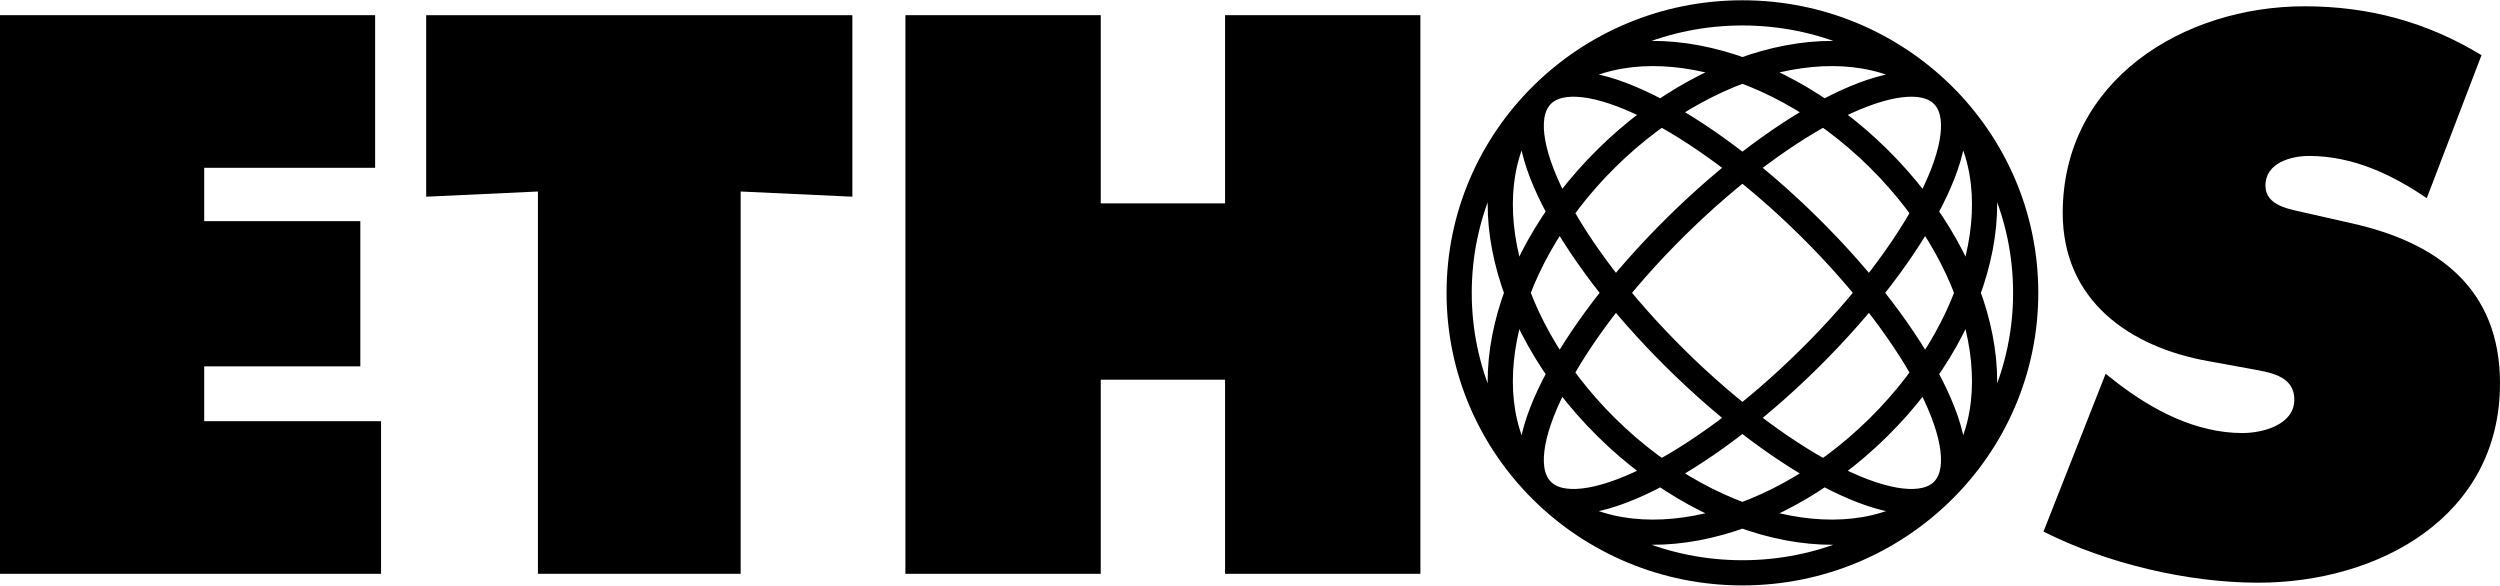
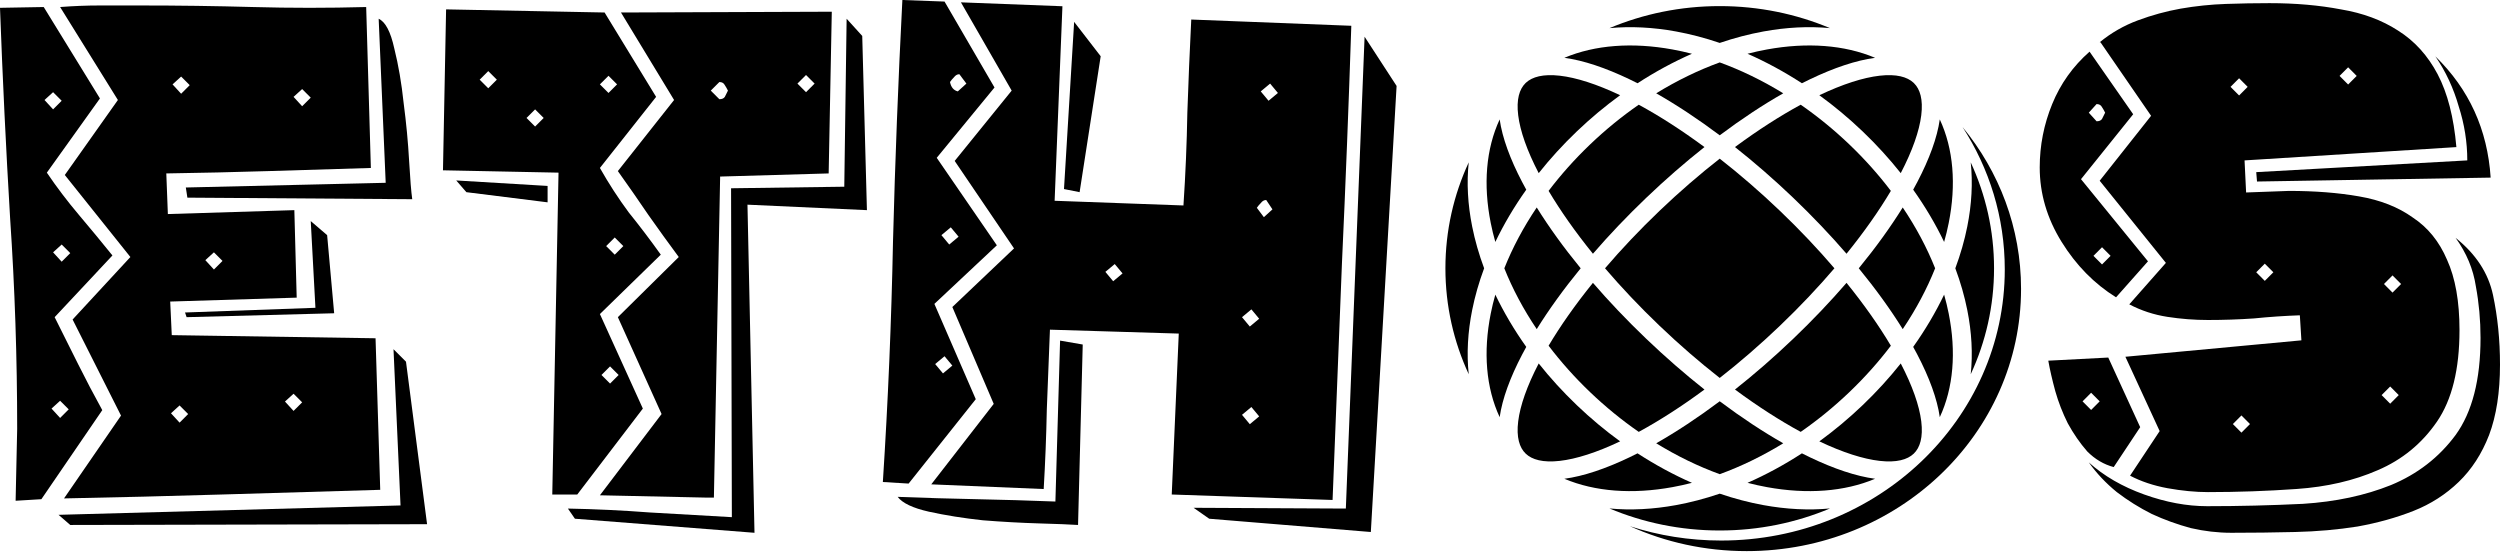
- <svg xmlns="http://www.w3.org/2000/svg" width="794" height="186" viewBox="0 0 794 186" fill="none">
-   <path d="M617.009 155.883C640.874 132.296 631.739 85.024 596.605 50.299C561.471 15.574 513.643 6.545 489.778 30.132M617.009 155.883C593.144 179.471 545.316 170.442 510.183 135.716C475.049 100.991 465.914 53.719 489.778 30.132M617.009 155.883C628.718 144.311 609.728 106.779 574.595 72.053C539.461 37.328 501.487 18.559 489.778 30.132M617.009 155.883C605.3 167.456 567.327 148.687 532.193 113.962C497.059 79.237 478.07 41.705 489.778 30.132M617.009 30.132C640.874 53.719 631.739 100.991 596.605 135.716C561.471 170.442 513.643 179.471 489.778 155.883M617.009 30.132C593.144 6.545 545.316 15.574 510.183 50.299C475.049 85.024 465.914 132.296 489.778 155.883M617.009 30.132C628.718 41.705 609.728 79.237 574.595 113.962C539.461 148.687 501.487 167.456 489.778 155.883M617.009 30.132C605.3 18.559 567.327 37.328 532.193 72.053C497.059 106.779 478.07 144.311 489.778 155.883M643.36 93.009C643.36 43.9 603.081 4.089 553.394 4.089C503.707 4.089 463.428 43.9 463.428 93.009C463.428 142.118 503.707 181.928 553.394 181.928C603.081 181.928 643.36 142.118 643.36 93.009Z" stroke="currentColor" stroke-width="8" stroke-miterlimit="10" />
-   <path d="M0 182.243H121.02V133.769H64.857V116.357H114.44V70.236H64.857V53.294H119.14V4.82H0V182.243Z" fill="currentColor" />
-   <path d="M135.359 62.471L170.843 60.824V182.243H235.23V60.824L270.713 62.471V4.82H135.359V62.471Z" fill="currentColor" />
-   <path d="M287.563 182.243H349.6V120.592H389.078V182.243H451.116V4.82H389.078V64.589H349.6V4.82H287.563V182.243Z" fill="currentColor" />
-   <path d="M649.011 168.83C668.986 178.949 694.834 185.067 717.158 185.067C755.462 185.067 794 164.124 794 121.769C794 91.649 774.261 77.06 747.002 70.942L732.433 67.648C727.498 66.471 719.508 65.53 719.508 58.941C719.508 51.647 727.733 49.529 733.373 49.529C747.237 49.529 759.692 55.412 770.736 62.941L788.125 17.527C770.736 6.938 752.172 1.997 731.963 1.997C693.424 1.997 655.121 25.527 655.121 67.648C655.121 95.414 676.27 110.238 701.414 114.709L714.339 117.062C720.213 118.239 728.673 118.945 728.673 126.945C728.673 134.946 718.568 137.534 712.224 137.534C697.419 137.534 683.555 130.24 672.04 121.298L668.751 118.71L649.011 168.83Z" fill="currentColor" />
+ <svg xmlns="http://www.w3.org/2000/svg" width="571" height="126" viewBox="0 0 571 126" fill="none">
+   <path d="M13.374 117.585L91.481 115.444L89.876 79.758L92.729 82.613L97.544 119.726L16.049 119.904L13.374 117.585ZM42.441 42.823L88.093 41.752L86.488 4.282C88.033 4.996 89.222 7.256 90.054 11.063C91.005 14.869 91.719 19.032 92.194 23.553C92.789 28.073 93.205 32.474 93.442 36.756C93.68 40.92 93.918 43.834 94.156 45.499L42.798 45.142L42.441 42.823ZM72.043 70.301L70.974 50.495L74.718 53.707L76.323 71.55L42.62 72.442L42.263 71.372L72.043 70.301ZM16.584 72.977L29.78 58.703L14.801 39.968L26.927 22.839L13.731 1.606C16.822 1.368 19.854 1.249 22.826 1.249C25.798 1.249 28.829 1.249 31.92 1.249C40.599 1.249 49.218 1.368 57.777 1.606C66.337 1.844 74.956 1.844 83.635 1.606L84.705 38.362C76.858 38.6 69.071 38.838 61.344 39.076C53.617 39.314 45.83 39.492 37.983 39.611L38.34 48.889L67.229 47.997L67.764 67.981L38.875 68.874L39.232 76.546L85.775 77.26L86.844 111.875C74.718 112.232 62.652 112.589 50.644 112.946C38.756 113.302 26.749 113.6 14.623 113.838L27.64 94.924L16.584 72.977ZM9.451 114.016L3.567 114.373L3.923 97.957C3.923 81.78 3.388 65.781 2.318 49.96C1.367 34.02 0.594 17.962 0 1.784L9.986 1.606L22.826 22.482L10.7 39.433C12.958 42.764 15.395 45.975 18.011 49.068C20.626 52.161 23.182 55.254 25.679 58.346L12.483 72.442C14.266 76.011 16.049 79.579 17.832 83.148C19.616 86.716 21.459 90.226 23.361 93.675L9.451 114.016ZM14.088 23.017L12.126 21.055L10.165 22.839L12.126 24.98L14.088 23.017ZM16.049 57.811L14.088 55.848L12.126 57.633L14.088 59.774L16.049 57.811ZM15.693 93.497L13.731 91.534L11.77 93.318L13.731 95.46L15.693 93.497ZM42.976 94.567L41.015 92.605L39.053 94.389L41.015 96.53L42.976 94.567ZM69.012 91.891L67.05 89.928L65.089 91.713L67.05 93.854L69.012 91.891ZM50.823 59.595L48.861 57.633L46.9 59.417L48.861 61.558L50.823 59.595ZM43.333 19.449L41.371 17.486L39.41 19.27L41.371 21.412L43.333 19.449ZM70.974 22.304L69.012 20.341L67.05 22.125L69.012 24.266L70.974 22.304Z" fill="black" />
+   <path d="M172.326 121.689L131.312 118.477L129.707 116.157C136.007 116.276 142.249 116.574 148.431 117.049C154.613 117.406 160.854 117.763 167.155 118.12L166.977 43.001L192.834 42.645L193.369 4.282L196.935 8.208L198.005 47.997L170.722 46.748L172.326 121.689ZM186.058 19.092L184.096 17.129L182.134 19.092L184.096 21.055L186.058 19.092ZM166.263 20.698C166.026 20.222 165.788 19.806 165.55 19.449C165.312 18.973 164.896 18.735 164.302 18.735L162.34 20.698L164.302 22.66C164.896 22.66 165.312 22.482 165.55 22.125C165.788 21.649 166.026 21.174 166.263 20.698ZM137.018 113.124L151.106 94.567L141.12 72.442L155.029 58.703C152.651 55.491 150.333 52.28 148.074 49.068C145.815 45.737 143.497 42.407 141.12 39.076L153.959 22.839L141.833 2.855L189.981 2.676L189.267 39.611L164.48 40.325L163.054 113.659H161.627L137.018 113.124ZM142.368 56.205L140.406 54.242L138.445 56.205L140.406 58.168L142.368 56.205ZM140.941 19.27L138.98 17.308L137.018 19.27L138.98 21.233L140.941 19.27ZM139.336 83.683L137.375 85.646L139.336 87.609L141.298 85.646L139.336 83.683ZM124.179 26.943L122.217 24.98L120.255 26.943L122.217 28.905L124.179 26.943ZM113.479 18.2L111.517 16.237L109.556 18.2L111.517 20.163L113.479 18.2ZM101.175 38.898L101.888 2.141L138.088 2.855L149.857 22.125L137.018 38.362C139.039 41.931 141.238 45.321 143.616 48.533C146.113 51.625 148.55 54.837 150.927 58.168L137.018 71.728L146.826 93.318L131.847 112.946H126.14L127.567 39.433L101.175 38.898ZM104.206 41.217L125.07 42.466V46.213L106.524 43.894L104.206 41.217Z" fill="black" />
+   <path d="M311.671 8.386L318.982 19.627L313.098 121.51L276.184 118.477L272.618 115.979L307.391 116.157L311.671 8.386ZM256.39 62.45L254.607 60.309L252.467 62.093L254.25 64.234L256.39 62.45ZM304.36 114.195L267.625 112.946L269.23 76.189L239.806 75.297C239.568 81.364 239.33 87.43 239.093 93.497C238.974 99.563 238.736 105.63 238.379 111.697L212.7 110.626L226.966 92.248L217.515 70.123L231.603 56.74L218.05 36.756L231.068 20.698L219.477 0.535L242.659 1.427L240.876 45.856L270.3 46.927C270.775 39.79 271.072 32.712 271.191 25.694C271.429 18.676 271.726 11.598 272.083 4.461L308.64 5.888C308.045 23.969 307.332 42.05 306.5 60.131C305.786 78.092 305.073 96.114 304.36 114.195ZM291.877 21.233L290.094 19.092L287.954 20.876L289.737 23.017L291.877 21.233ZM285.814 70.658L283.674 72.442L285.457 74.583L287.597 72.799L285.814 70.658ZM289.202 45.678C288.727 45.678 288.31 45.916 287.954 46.392C287.597 46.748 287.3 47.105 287.062 47.462L288.667 49.603L290.629 47.819L289.202 45.678ZM285.814 92.962L283.674 94.746L285.457 96.887L287.597 95.103L285.814 92.962ZM245.334 4.996L251.397 12.847L246.582 43.894L243.016 43.18L245.334 4.996ZM218.942 54.064L217.159 51.923L215.019 53.707L216.802 55.848L218.942 54.064ZM220.725 19.092L219.12 16.951C218.645 16.951 218.229 17.189 217.872 17.665C217.515 18.021 217.218 18.378 216.98 18.735C217.218 19.925 217.812 20.638 218.763 20.876L220.725 19.092ZM217.515 83.505L215.732 81.364L213.592 83.148L215.375 85.289L217.515 83.505ZM206.102 0L215.732 0.357L227.145 19.984L213.949 36.043L227.68 56.027L213.414 69.409L222.865 91.177L207.529 110.448L201.644 110.091C202.833 91.653 203.606 73.334 203.962 55.135C204.438 36.816 205.151 18.438 206.102 0ZM241.054 114.551L242.124 77.795L247.296 78.687L246.226 119.904C244.442 119.785 241.47 119.666 237.309 119.547C233.267 119.428 228.987 119.191 224.47 118.834C220.071 118.358 215.97 117.704 212.165 116.871C208.48 116.038 206.102 114.908 205.032 113.481C211.096 113.719 217.099 113.897 223.043 114.016C228.987 114.135 234.991 114.313 241.054 114.551Z" fill="black" />
+   <path d="M330.132 61.279C330.132 69.888 332.033 78.075 335.458 85.476C334.958 80.794 335.238 75.85 336.243 70.821C336.872 67.673 337.785 64.479 338.975 61.278C337.785 58.077 336.872 54.884 336.243 51.736C335.238 46.707 334.958 41.764 335.458 37.082C332.033 44.483 330.132 52.67 330.132 61.279Z" fill="black" />
+   <path d="M340.487 71.614C338.733 80.395 339.399 88.567 342.524 95.283C343.123 91.082 344.92 86.213 347.649 80.995C347.954 80.413 348.27 79.826 348.599 79.233C345.826 75.329 343.465 71.325 341.533 67.295C341.121 68.745 340.772 70.186 340.487 71.614Z" fill="black" />
+   <path d="M343.588 61.278C345.438 65.925 347.913 70.601 350.99 75.17C353.755 70.719 357.128 66.04 361.028 61.278C357.128 56.517 353.755 51.837 350.99 47.386C347.913 51.955 345.438 56.632 343.588 61.278Z" fill="black" />
+   <path d="M353.7 78.961C356.394 74.426 359.799 69.578 363.825 64.602C367.5 68.855 371.574 73.146 375.992 77.37C380.396 81.581 384.868 85.465 389.301 88.97C384.099 92.814 379.03 96.067 374.289 98.64C370.457 95.986 366.726 92.955 363.174 89.559C359.631 86.171 356.469 82.614 353.7 78.961Z" fill="black" />
+   <path d="M353.7 43.596C356.394 48.131 359.799 52.979 363.825 57.955C367.5 53.701 371.574 49.411 375.992 45.186C380.396 40.976 384.868 37.091 389.301 33.587C384.099 29.742 379.03 26.489 374.289 23.917C370.457 26.57 366.726 29.601 363.174 32.998C359.631 36.385 356.469 39.943 353.7 43.596Z" fill="black" />
+   <path d="M379.031 48.16C383.599 43.793 388.226 39.799 392.786 36.236C397.345 39.799 401.972 43.793 406.54 48.16C411.096 52.517 415.263 56.93 418.981 61.278C415.263 65.626 411.096 70.039 406.54 74.396C401.972 78.764 397.345 82.758 392.786 86.321C388.226 82.758 383.599 78.764 379.031 74.396C374.475 70.039 370.308 65.626 366.59 61.278C370.308 56.93 374.475 52.517 379.031 48.16Z" fill="black" />
+   <path d="M378.279 21.311C382.927 23.956 387.814 27.179 392.786 30.904C397.757 27.179 402.644 23.956 407.292 21.311C402.522 18.379 397.638 16.02 392.786 14.254C387.933 16.02 383.05 18.379 378.279 21.311Z" fill="black" />
+   <path d="M396.27 33.587C401.472 29.742 406.541 26.489 411.282 23.917C415.114 26.57 418.845 29.601 422.397 32.998C425.94 36.385 429.102 39.943 431.871 43.596C429.177 48.131 425.772 52.979 421.747 57.955C418.072 53.701 413.997 49.411 409.579 45.186C405.176 40.976 400.704 37.091 396.27 33.587Z" fill="black" />
+   <path d="M399.134 12.278C403.328 14.121 407.495 16.372 411.559 19.014C412.19 18.693 412.816 18.385 413.435 18.088C418.855 15.497 423.91 13.787 428.273 13.204C421.259 10.249 412.735 9.624 403.581 11.296C402.111 11.564 400.627 11.892 399.134 12.278Z" fill="black" />
+   <path d="M402.779 7.186C407.989 6.235 413.111 5.964 417.966 6.425C410.262 3.19 401.745 1.394 392.786 1.394C383.827 1.394 375.31 3.19 367.606 6.425C372.46 5.964 377.582 6.235 382.792 7.186C386.088 7.788 389.433 8.664 392.786 9.804C396.138 8.664 399.483 7.788 402.779 7.186Z" fill="black" />
+   <path d="M381.99 11.296C372.836 9.624 364.312 10.249 357.298 13.204C361.661 13.787 366.716 15.497 372.136 18.088C372.756 18.385 373.381 18.693 374.013 19.014C378.076 16.372 382.244 14.121 386.437 12.278C384.945 11.892 383.461 11.564 381.99 11.296Z" fill="black" />
+   <path d="M360.135 30.023C363.307 26.99 366.624 24.229 370.036 21.749C364.702 19.215 360.014 17.717 356.25 17.29C352.458 16.86 349.978 17.547 348.53 18.888L348.417 18.996C347.022 20.373 346.309 22.725 346.757 26.334C347.203 29.934 348.775 34.426 351.439 39.544C354.043 36.262 356.946 33.073 360.135 30.023Z" fill="black" />
+   <path d="M347.649 41.561C344.92 36.343 343.123 31.474 342.524 27.273C339.399 33.989 338.733 42.162 340.487 50.942C340.772 52.37 341.121 53.812 341.533 55.262C343.465 51.232 345.826 47.227 348.599 43.324C348.27 42.731 347.954 42.143 347.649 41.561Z" fill="black" />
+   <path d="M455.44 61.279C455.44 52.67 453.538 44.483 450.113 37.081C450.613 41.763 450.333 46.707 449.328 51.736C448.7 54.884 447.786 58.077 446.596 61.278C447.786 64.479 448.7 67.673 449.328 70.821C450.333 75.85 450.613 80.795 450.113 85.477C453.538 78.076 455.44 69.888 455.44 61.279Z" fill="black" />
+   <path d="M445.084 71.614C444.799 70.186 444.45 68.745 444.038 67.295C442.106 71.325 439.745 75.329 436.972 79.233C437.301 79.826 437.618 80.413 437.922 80.995C440.651 86.213 442.448 91.082 443.048 95.283C446.172 88.567 446.838 80.395 445.084 71.614Z" fill="black" />
+   <path d="M441.984 61.278C440.133 65.925 437.658 70.601 434.582 75.17C431.816 70.719 428.443 66.04 424.543 61.278C428.443 56.517 431.816 51.837 434.582 47.386C437.658 51.955 440.133 56.632 441.984 61.278Z" fill="black" />
+   <path d="M438.815 96.223C438.368 92.623 436.796 88.131 434.132 83.012C431.528 86.294 428.625 89.484 425.436 92.533C422.264 95.566 418.948 98.328 415.536 100.807C420.87 103.341 425.557 104.84 429.322 105.266C433.163 105.702 435.658 104.992 437.098 103.615C438.53 102.246 439.268 99.88 438.815 96.223Z" fill="black" />
+   <path d="M422.398 89.559C418.845 92.955 415.114 95.986 411.282 98.64C406.541 96.067 401.472 92.814 396.27 88.97C400.704 85.465 405.176 81.581 409.579 77.37C413.997 73.146 418.072 68.855 421.747 64.602C425.772 69.578 429.177 74.426 431.871 78.961C429.102 82.614 425.94 86.171 422.398 89.559Z" fill="black" />
+   <path d="M413.435 104.468C412.816 104.172 412.19 103.864 411.559 103.543C407.495 106.184 403.328 108.435 399.134 110.279C400.627 110.665 402.11 110.992 403.581 111.261C412.735 112.933 421.259 112.307 428.273 109.353C423.91 108.77 418.855 107.06 413.435 104.468Z" fill="black" />
+   <path d="M407.293 101.245C402.522 104.177 397.638 106.537 392.786 108.302C387.933 106.537 383.05 104.177 378.279 101.245C382.927 98.601 387.814 95.378 392.786 91.653C397.757 95.378 402.644 98.601 407.293 101.245Z" fill="black" />
+   <path d="M402.779 115.37C399.483 114.768 396.138 113.893 392.786 112.752C389.433 113.893 386.088 114.768 382.792 115.37C377.581 116.322 372.457 116.593 367.601 116.131C375.307 119.367 383.825 121.164 392.786 121.164C401.746 121.164 410.265 119.367 417.97 116.131C413.114 116.593 407.99 116.322 402.779 115.37Z" fill="black" />
+   <path d="M381.99 111.261C372.836 112.933 364.312 112.307 357.298 109.353C361.661 108.77 366.716 107.06 372.136 104.468C372.756 104.172 373.381 103.864 374.013 103.543C378.076 106.184 382.244 108.435 386.437 110.279C384.945 110.665 383.461 110.992 381.99 111.261Z" fill="black" />
+   <path d="M360.135 92.533C363.307 95.566 366.624 98.328 370.036 100.807C364.702 103.341 360.014 104.84 356.25 105.266C352.408 105.702 349.913 104.992 348.474 103.615C347.042 102.246 346.303 99.88 346.757 96.223C347.203 92.623 348.775 88.131 351.439 83.012C354.043 86.294 356.946 89.484 360.135 92.533Z" fill="black" />
+   <path d="M444.038 55.262C442.106 51.232 439.745 47.227 436.972 43.324C437.301 42.731 437.618 42.143 437.922 41.561C440.651 36.343 442.448 31.474 443.048 27.273C446.172 33.989 446.838 42.162 445.084 50.942C444.799 52.37 444.45 53.812 444.038 55.262Z" fill="black" />
+   <path d="M425.436 30.023C428.625 33.073 431.528 36.262 434.132 39.544C436.796 34.426 438.368 29.934 438.815 26.334C439.263 22.718 438.546 20.365 437.146 18.989L437.049 18.895C435.602 17.549 433.12 16.859 429.322 17.29C425.557 17.717 420.87 19.215 415.536 21.749C418.948 24.229 422.264 26.99 425.436 30.023Z" fill="black" />
+   <path d="M515.323 39.316L563.529 36.636C563.529 32.466 562.877 28.357 561.572 24.306C560.386 20.137 558.608 16.325 556.236 12.871C563.944 20.375 568.154 29.607 568.865 40.567L515.501 41.46L515.323 39.316ZM547.875 90.24L545.919 88.275L543.962 90.24L545.919 92.206L547.875 90.24ZM546.452 62.902L544.496 64.868L546.452 66.833L548.409 64.868L546.452 62.902ZM513.367 19.839L511.41 17.874L509.453 19.839L511.41 21.805L513.367 19.839ZM513.9 96.852L511.944 94.886L509.987 96.852L511.944 98.817L513.9 96.852ZM519.237 62.187L517.28 60.222L515.323 62.187L517.28 64.153L519.237 62.187ZM512.655 36.636L513.011 43.962L522.794 43.604C528.724 43.604 534.06 44.021 538.804 44.855C543.666 45.689 547.757 47.297 551.077 49.679C554.516 51.943 557.125 55.159 558.904 59.328C560.801 63.498 561.75 68.858 561.75 75.41C561.75 84.344 560.031 91.313 556.592 96.316C553.153 101.319 548.646 105.012 543.073 107.394C537.618 109.776 531.451 111.206 524.573 111.682C517.814 112.159 511.054 112.397 504.295 112.397C501.449 112.397 498.365 112.099 495.045 111.504C491.843 110.908 488.997 109.955 486.507 108.645L493.266 98.46L485.439 81.485L525.64 77.733L525.285 72.015C521.846 72.134 518.347 72.372 514.79 72.73C511.351 72.968 507.852 73.087 504.295 73.087C501.211 73.087 498.128 72.849 495.045 72.372C491.962 71.896 489.056 70.943 486.329 69.513L494.689 60.043L479.569 41.281L491.309 26.451L479.747 9.654H479.569C482.178 7.51 485.084 5.842 488.285 4.651C491.487 3.46 494.749 2.567 498.069 1.971C501.508 1.375 504.947 1.018 508.386 0.899C511.825 0.78 515.145 0.72 518.347 0.72C524.277 0.72 529.732 1.197 534.712 2.15C539.693 2.984 544.021 4.592 547.698 6.974C551.492 9.357 554.516 12.692 556.769 16.98C559.023 21.269 560.446 26.808 561.039 33.598L512.655 36.636ZM566.553 77.197C566.553 73.147 566.197 69.215 565.486 65.403C564.893 61.472 563.351 57.78 560.861 54.325C565.486 58.018 568.332 62.366 569.399 67.369C570.466 72.372 571 77.673 571 83.272C571 89.585 570.17 94.946 568.51 99.353C566.849 103.642 564.537 107.215 561.572 110.074C558.608 112.933 555.169 115.137 551.255 116.686C547.342 118.234 543.073 119.425 538.448 120.259C533.942 120.974 529.198 121.391 524.217 121.51C519.355 121.629 514.493 121.689 509.631 121.689C506.548 121.689 503.465 121.331 500.381 120.617C497.298 119.783 494.333 118.711 491.487 117.4C488.641 115.971 485.973 114.303 483.483 112.397C480.992 110.372 478.858 108.109 477.079 105.607C480.518 108.704 484.728 111.146 489.709 112.933C494.689 114.72 499.492 115.613 504.117 115.613C511.351 115.613 518.644 115.435 525.996 115.077C533.467 114.601 540.167 113.171 546.097 110.789C552.145 108.287 557.066 104.476 560.861 99.353C564.656 94.112 566.553 86.726 566.553 77.197ZM467.829 82.378L481.526 81.664L488.819 97.567L482.771 106.679C480.518 106.084 478.502 104.892 476.723 103.106C475.063 101.2 473.581 99.055 472.276 96.673C471.09 94.291 470.142 91.849 469.43 89.347C468.719 86.726 468.185 84.403 467.829 82.378ZM475.656 91.67L477.613 93.635L479.569 91.67L477.613 89.704L475.656 91.67ZM480.815 25.736C480.577 25.259 480.34 24.842 480.103 24.485C479.866 24.009 479.451 23.77 478.858 23.77L477.079 25.736L478.858 27.701C479.451 27.701 479.866 27.523 480.103 27.165C480.34 26.689 480.577 26.212 480.815 25.736ZM482.06 58.435L480.103 56.469L478.146 58.435L480.103 60.4L482.06 58.435ZM487.218 26.093L475.3 40.924L490.598 59.686L483.305 67.905C478.324 64.808 474.174 60.579 470.853 55.219C467.533 49.858 465.873 44.2 465.873 38.244C465.873 33.241 466.821 28.416 468.719 23.77C470.616 19.125 473.462 15.134 477.257 11.799L487.218 26.093ZM538.27 17.338L536.313 15.372L534.357 17.338L536.313 19.303L538.27 17.338Z" fill="black" />
+   <path d="M393.11 123.459C428.888 123.459 457.891 95.738 457.891 61.541C457.891 49.608 454.359 38.463 448.24 29.01C456.614 39.192 461.608 52.032 461.608 65.987C461.608 99.061 433.557 125.873 398.954 125.873C389.41 125.873 380.365 123.833 372.269 120.185C378.809 122.308 385.819 123.459 393.11 123.459Z" fill="black" />
</svg>
